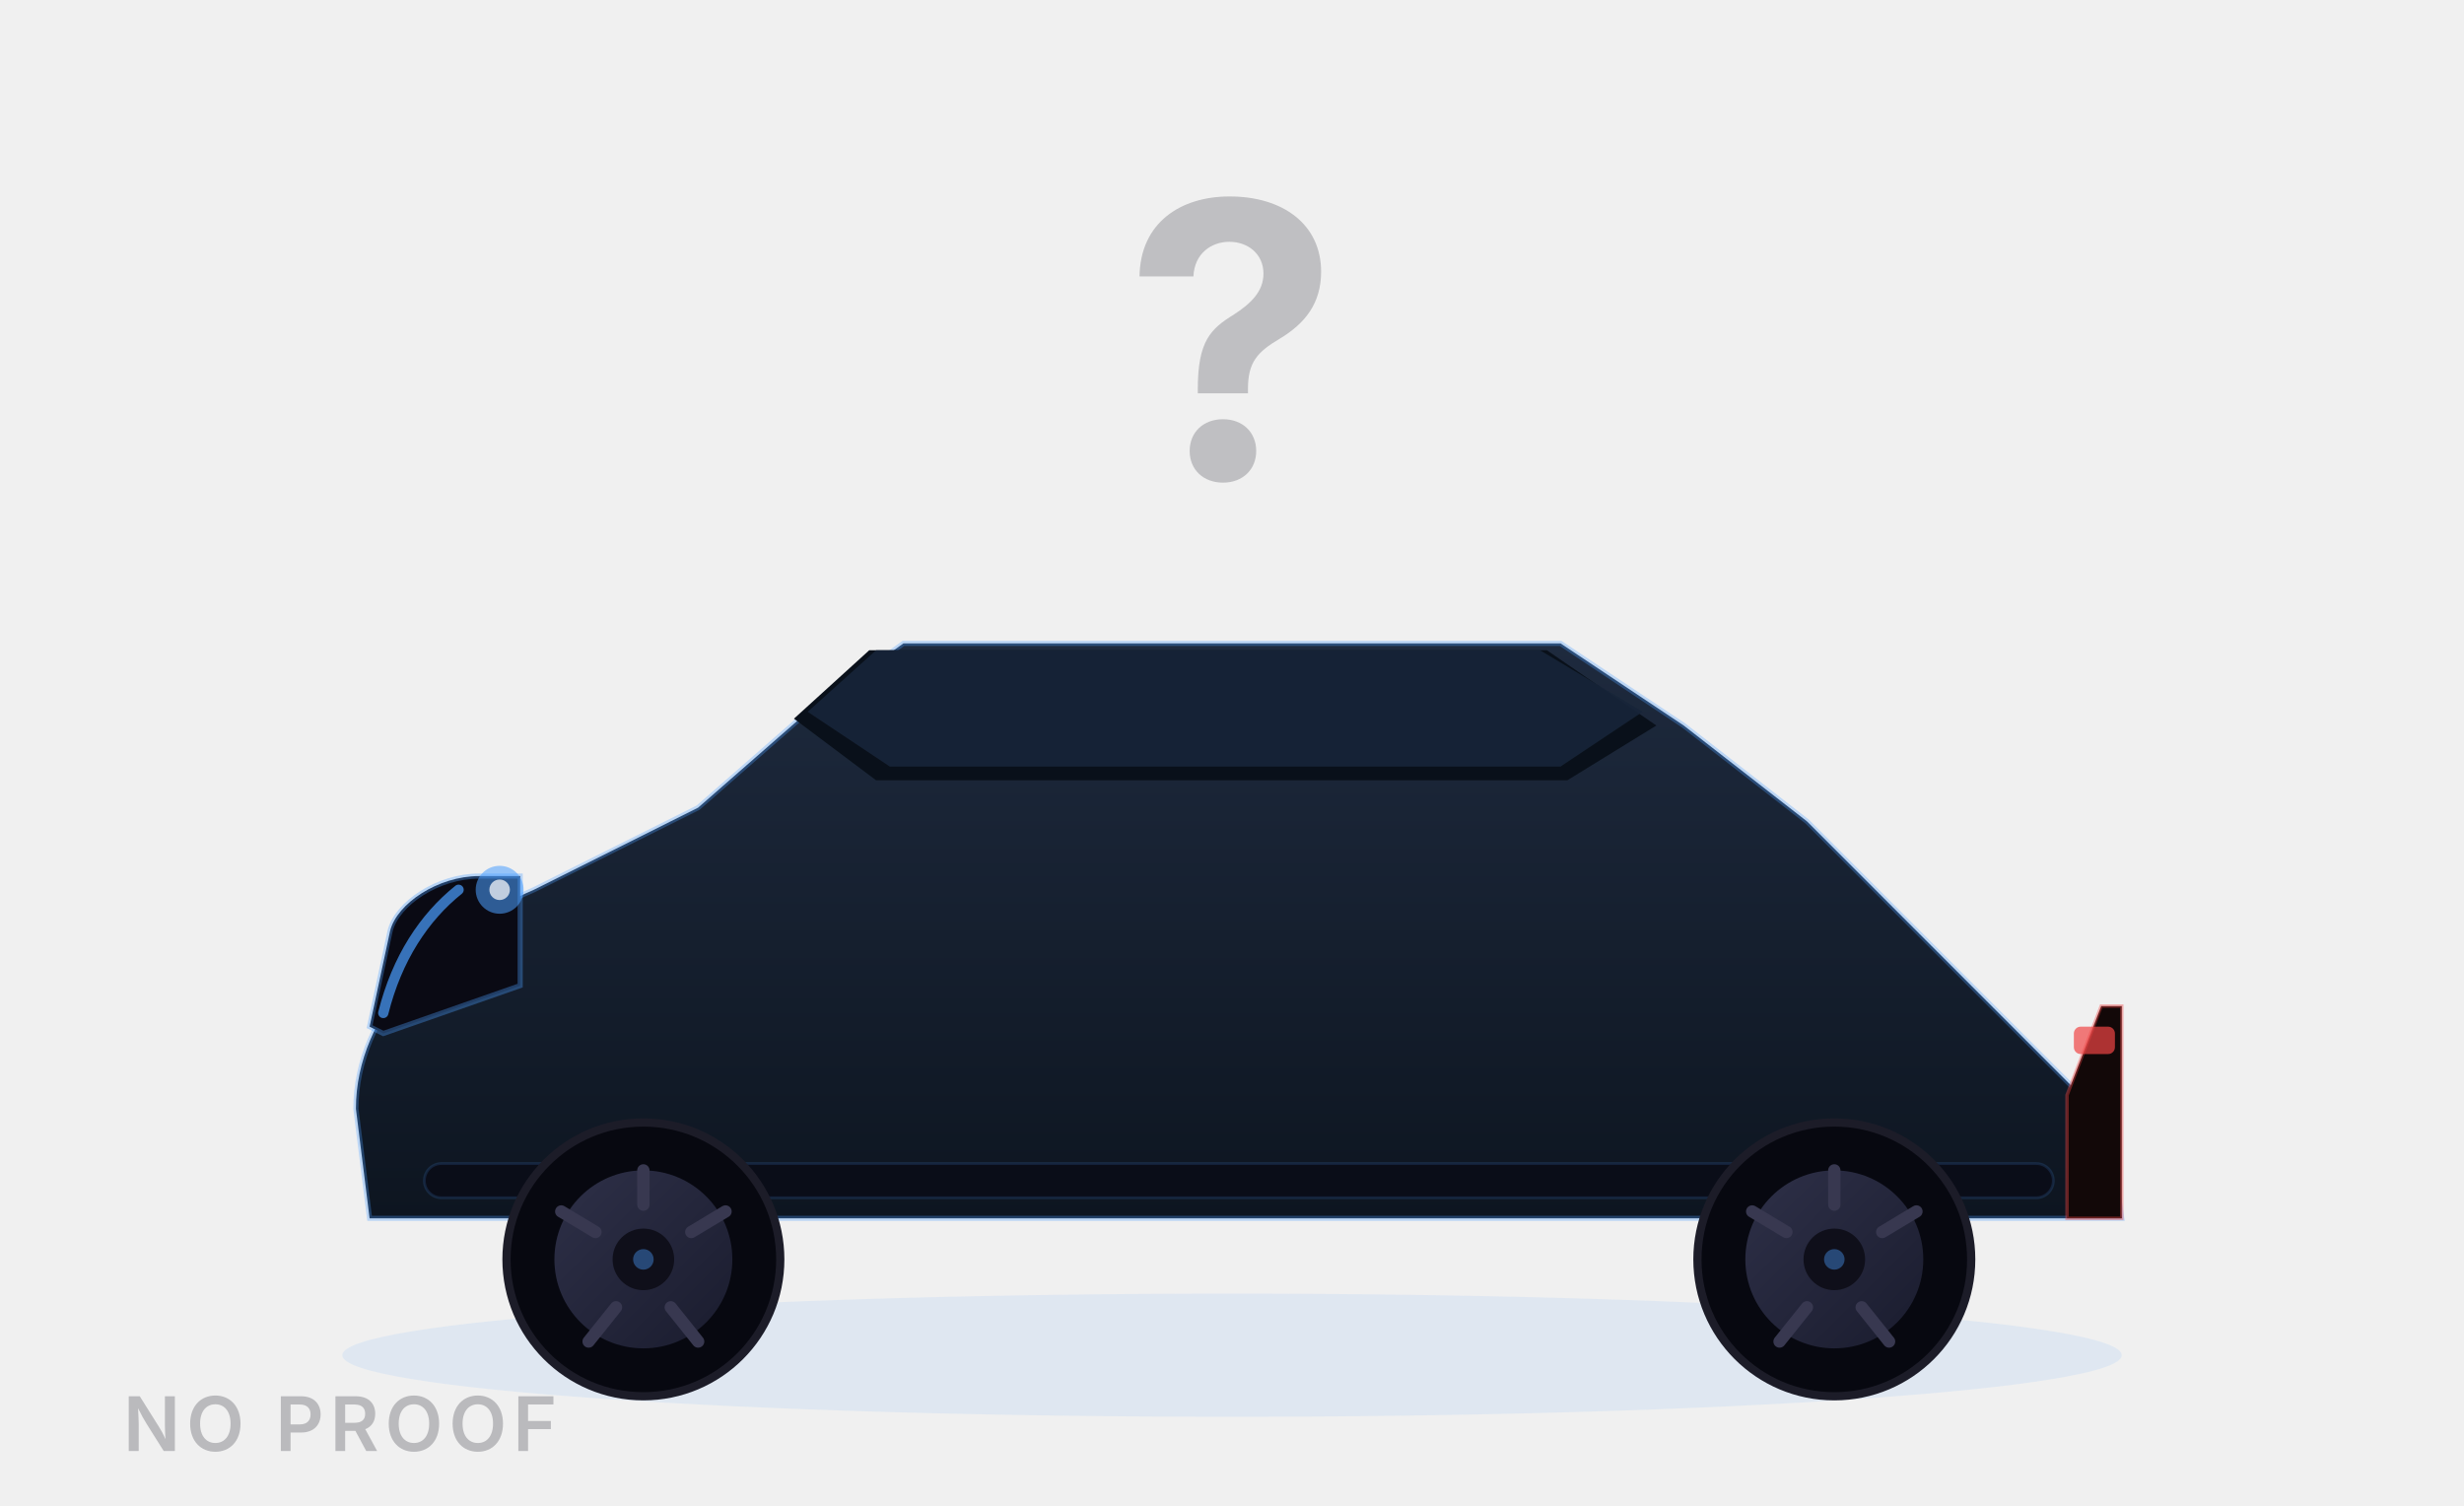
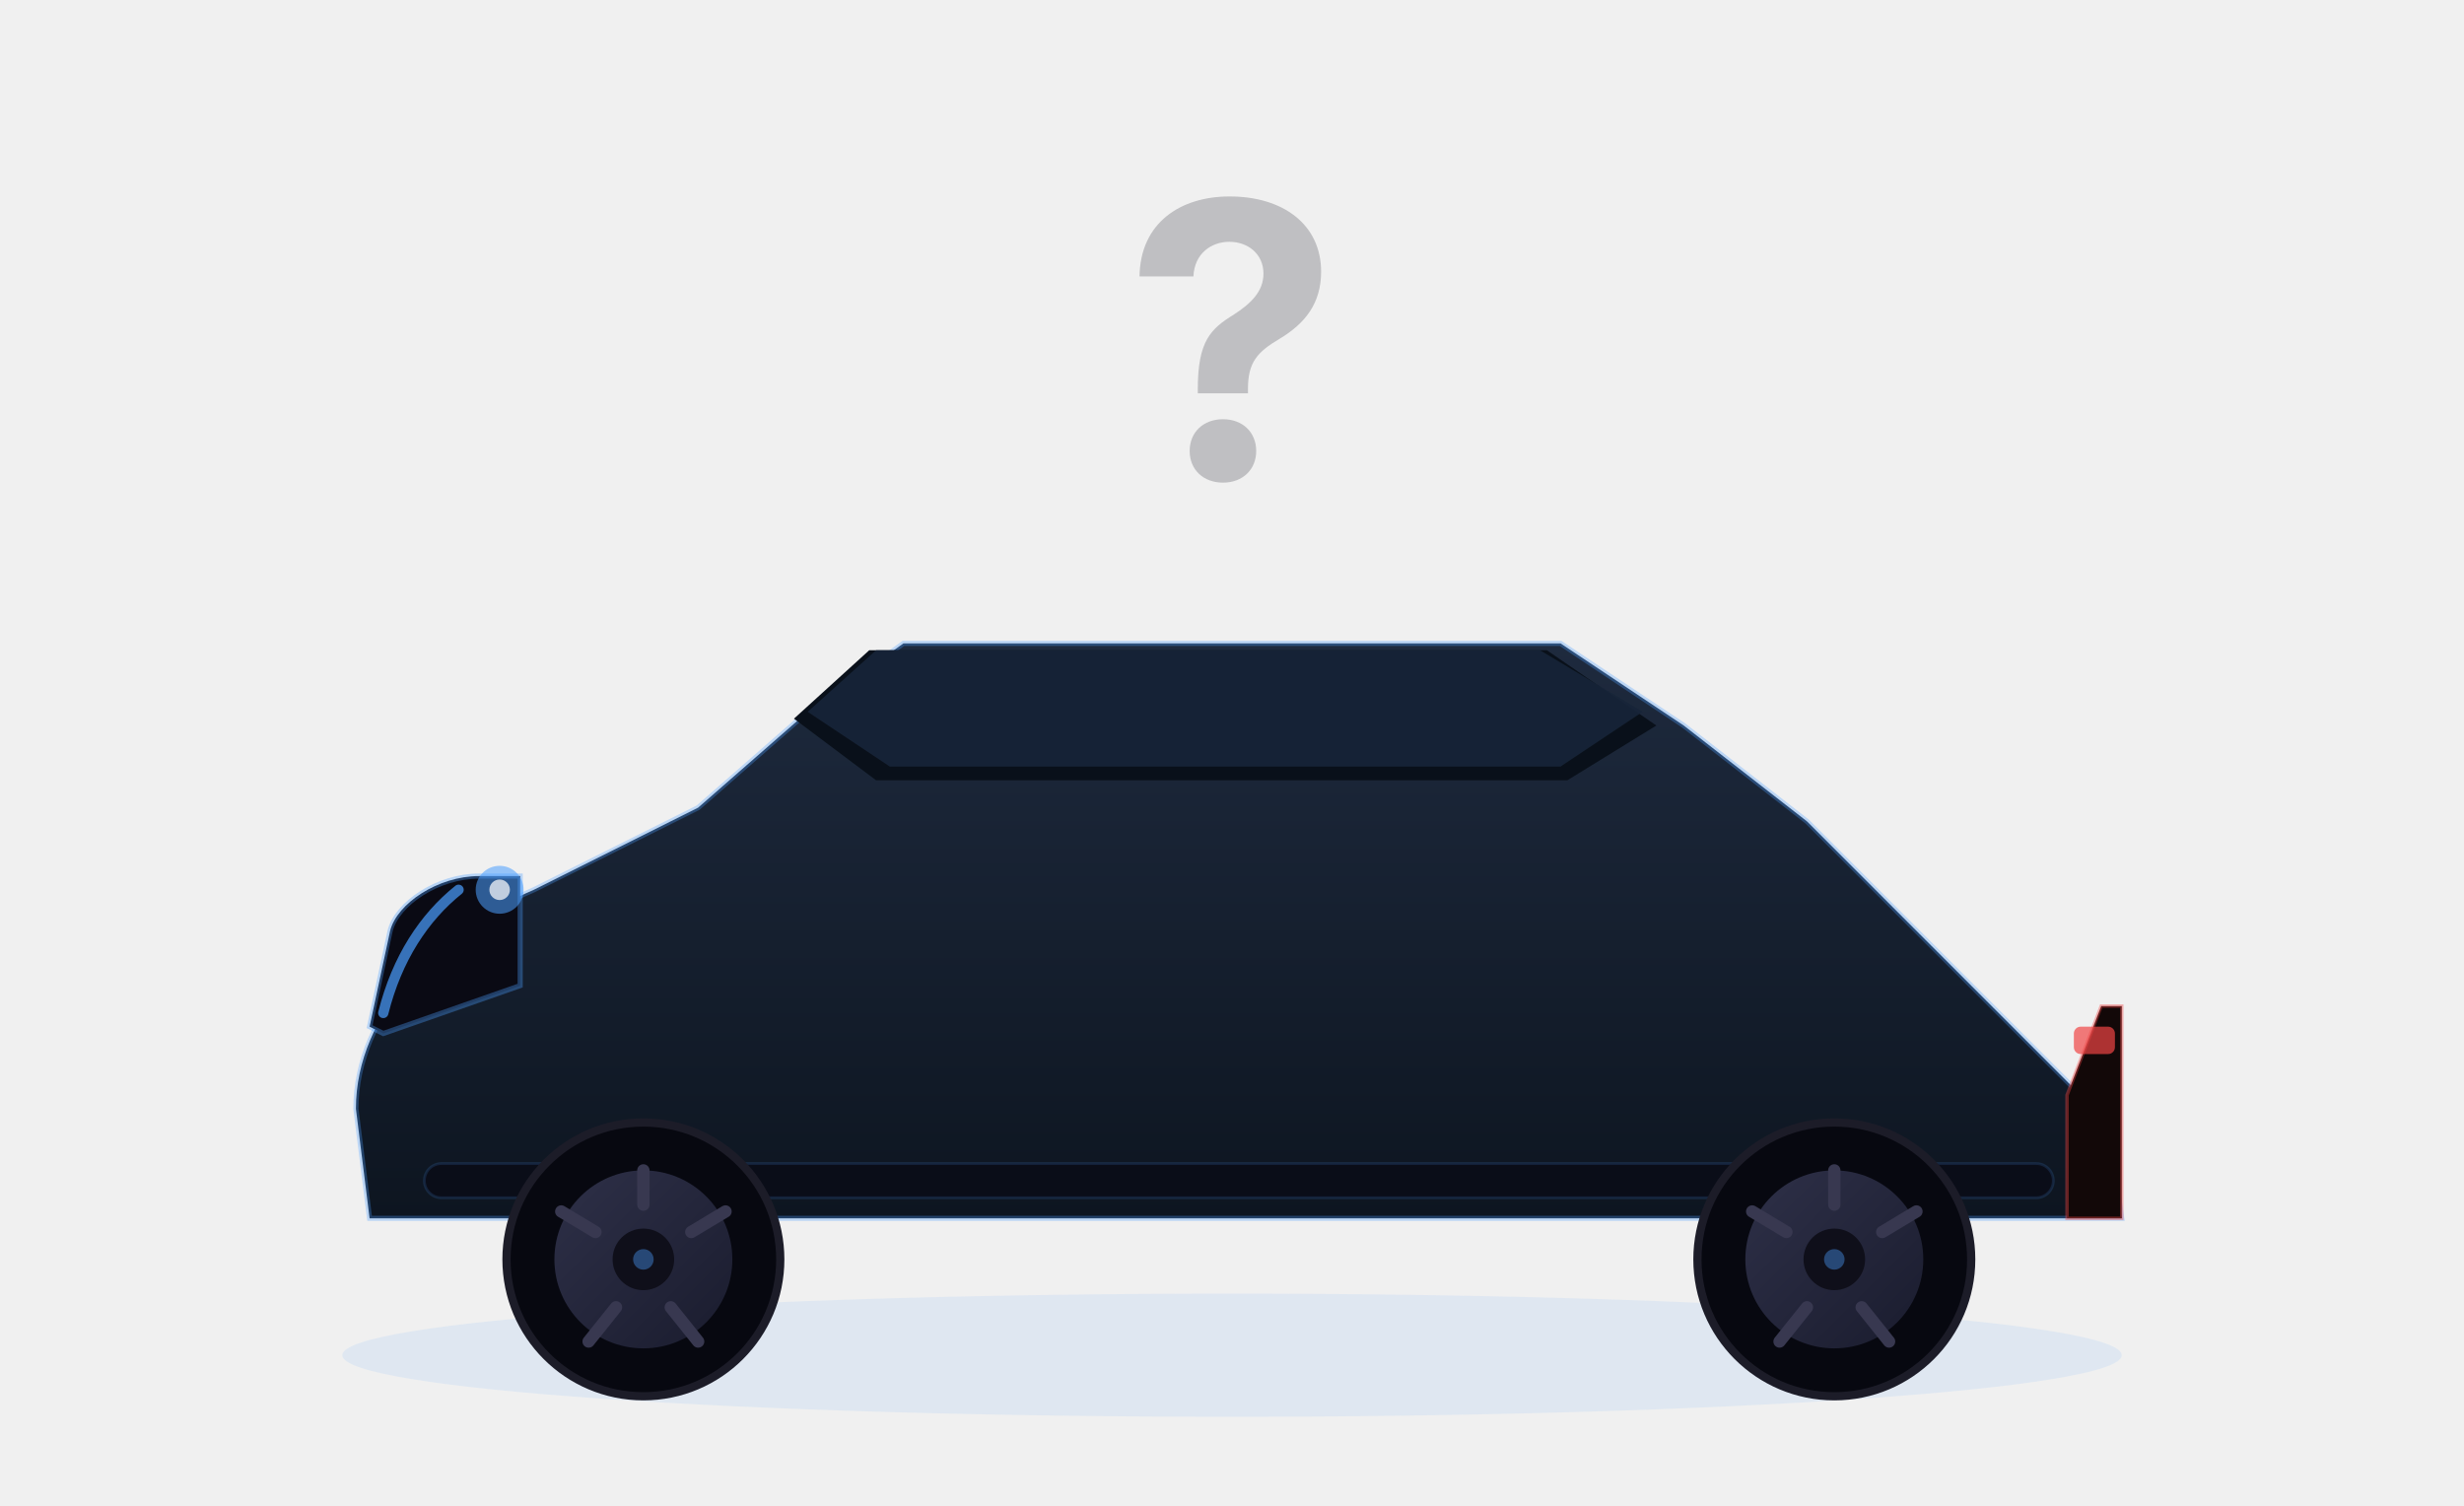
<svg xmlns="http://www.w3.org/2000/svg" viewBox="0 0 360 220" width="100%" height="100%">
  <defs>
    <linearGradient id="cg" x1="0" y1="0" x2="0" y2="1">
      <stop offset="0%" stop-color="#1E2A3E" />
      <stop offset="100%" stop-color="#0D1520" />
    </linearGradient>
    <linearGradient id="rg" x1="0" y1="0" x2="1" y2="1">
      <stop offset="0%" stop-color="#2E3048" />
      <stop offset="100%" stop-color="#1A1C2E" />
    </linearGradient>
  </defs>
  <ellipse cx="180" cy="198" rx="130" ry="9" fill="#4B9EFF" opacity="0.10" />
  <path d="M 54,178 L 52,162 C 52,148 64,136 78,130 L 102,118 L 118,104 L 132,94 L 228,94 L 246,106 L 264,120 L 288,144 L 308,164 L 310,178 Z" fill="url(#cg)" stroke="#4B9EFF" stroke-width="0.75" stroke-opacity="0.32" />
  <path d="M 76,178 C 76,173 83,167 94,167 C 105,167 112,173 112,178 Z" fill="#06070E" />
  <path d="M 250,178 C 250,173 257,167 268,167 C 279,167 286,173 286,178 Z" fill="#06070E" />
  <rect x="62" y="170" width="238" height="5" rx="2.5" fill="#0A0D18" stroke="#4B9EFF" stroke-width="0.4" stroke-opacity="0.15" />
  <path d="M 116,105 L 127,95 L 226,95 L 242,106 L 229,114 L 128,114 Z" fill="#09101A" />
  <path d="M 118,104 L 128,95 L 225,95 L 240,104 L 228,112 L 130,112 Z" fill="#162438" opacity="0.9" />
  <path d="M 54,150 L 57,136 C 58,132 64,128 70,128 L 76,128 L 76,144 L 56,151 Z" fill="#0A0A14" stroke="#4B9EFF" stroke-width="0.75" stroke-opacity="0.35" />
  <path d="M 56,148 C 58,140 62,134 67,130" fill="none" stroke="#4B9EFF" stroke-width="1.5" stroke-linecap="round" stroke-opacity="0.7" />
  <circle cx="73" cy="130" r="3.5" fill="#4B9EFF" opacity="0.55" />
  <circle cx="73" cy="130" r="1.5" fill="#FFF" opacity="0.7" />
  <path d="M 302,160 L 307,147 L 310,147 L 310,178 L 302,178 Z" fill="#120808" stroke="#EF4444" stroke-width="0.5" stroke-opacity="0.4" />
  <rect x="303" y="150" width="6" height="4" rx="1" fill="#EF4444" opacity="0.7" />
  <circle cx="94" cy="184" r="20" fill="#070810" stroke="#1C1C28" stroke-width="1.2" />
  <circle cx="94" cy="184" r="13" fill="url(#rg)" />
  <g stroke="#383850" stroke-width="1.8" stroke-linecap="round">
    <line x1="94" y1="171" x2="94" y2="176" />
    <line x1="106" y1="177" x2="101" y2="180" />
    <line x1="102" y1="196" x2="98" y2="191" />
    <line x1="86" y1="196" x2="90" y2="191" />
    <line x1="82" y1="177" x2="87" y2="180" />
  </g>
  <circle cx="94" cy="184" r="4.5" fill="#0F0F1A" />
  <circle cx="94" cy="184" r="1.5" fill="#4B9EFF" opacity="0.4" />
  <circle cx="268" cy="184" r="20" fill="#070810" stroke="#1C1C28" stroke-width="1.2" />
  <circle cx="268" cy="184" r="13" fill="url(#rg)" />
  <g stroke="#383850" stroke-width="1.8" stroke-linecap="round">
    <line x1="268" y1="171" x2="268" y2="176" />
    <line x1="280" y1="177" x2="275" y2="180" />
    <line x1="276" y1="196" x2="272" y2="191" />
    <line x1="260" y1="196" x2="264" y2="191" />
    <line x1="256" y1="177" x2="261" y2="180" />
  </g>
  <circle cx="268" cy="184" r="4.5" fill="#0F0F1A" />
  <circle cx="268" cy="184" r="1.5" fill="#4B9EFF" opacity="0.4" />
  <text x="180" y="70" text-anchor="middle" font-size="56" font-weight="700" fill="#8E8E93" opacity="0.50" font-family="-apple-system,sans-serif">?</text>
-   <text x="18" y="212" font-size="11" fill="#8E8E93" opacity="0.55" font-family="-apple-system,sans-serif" font-weight="600" letter-spacing="0.08em">NO PROOF</text>
</svg>
